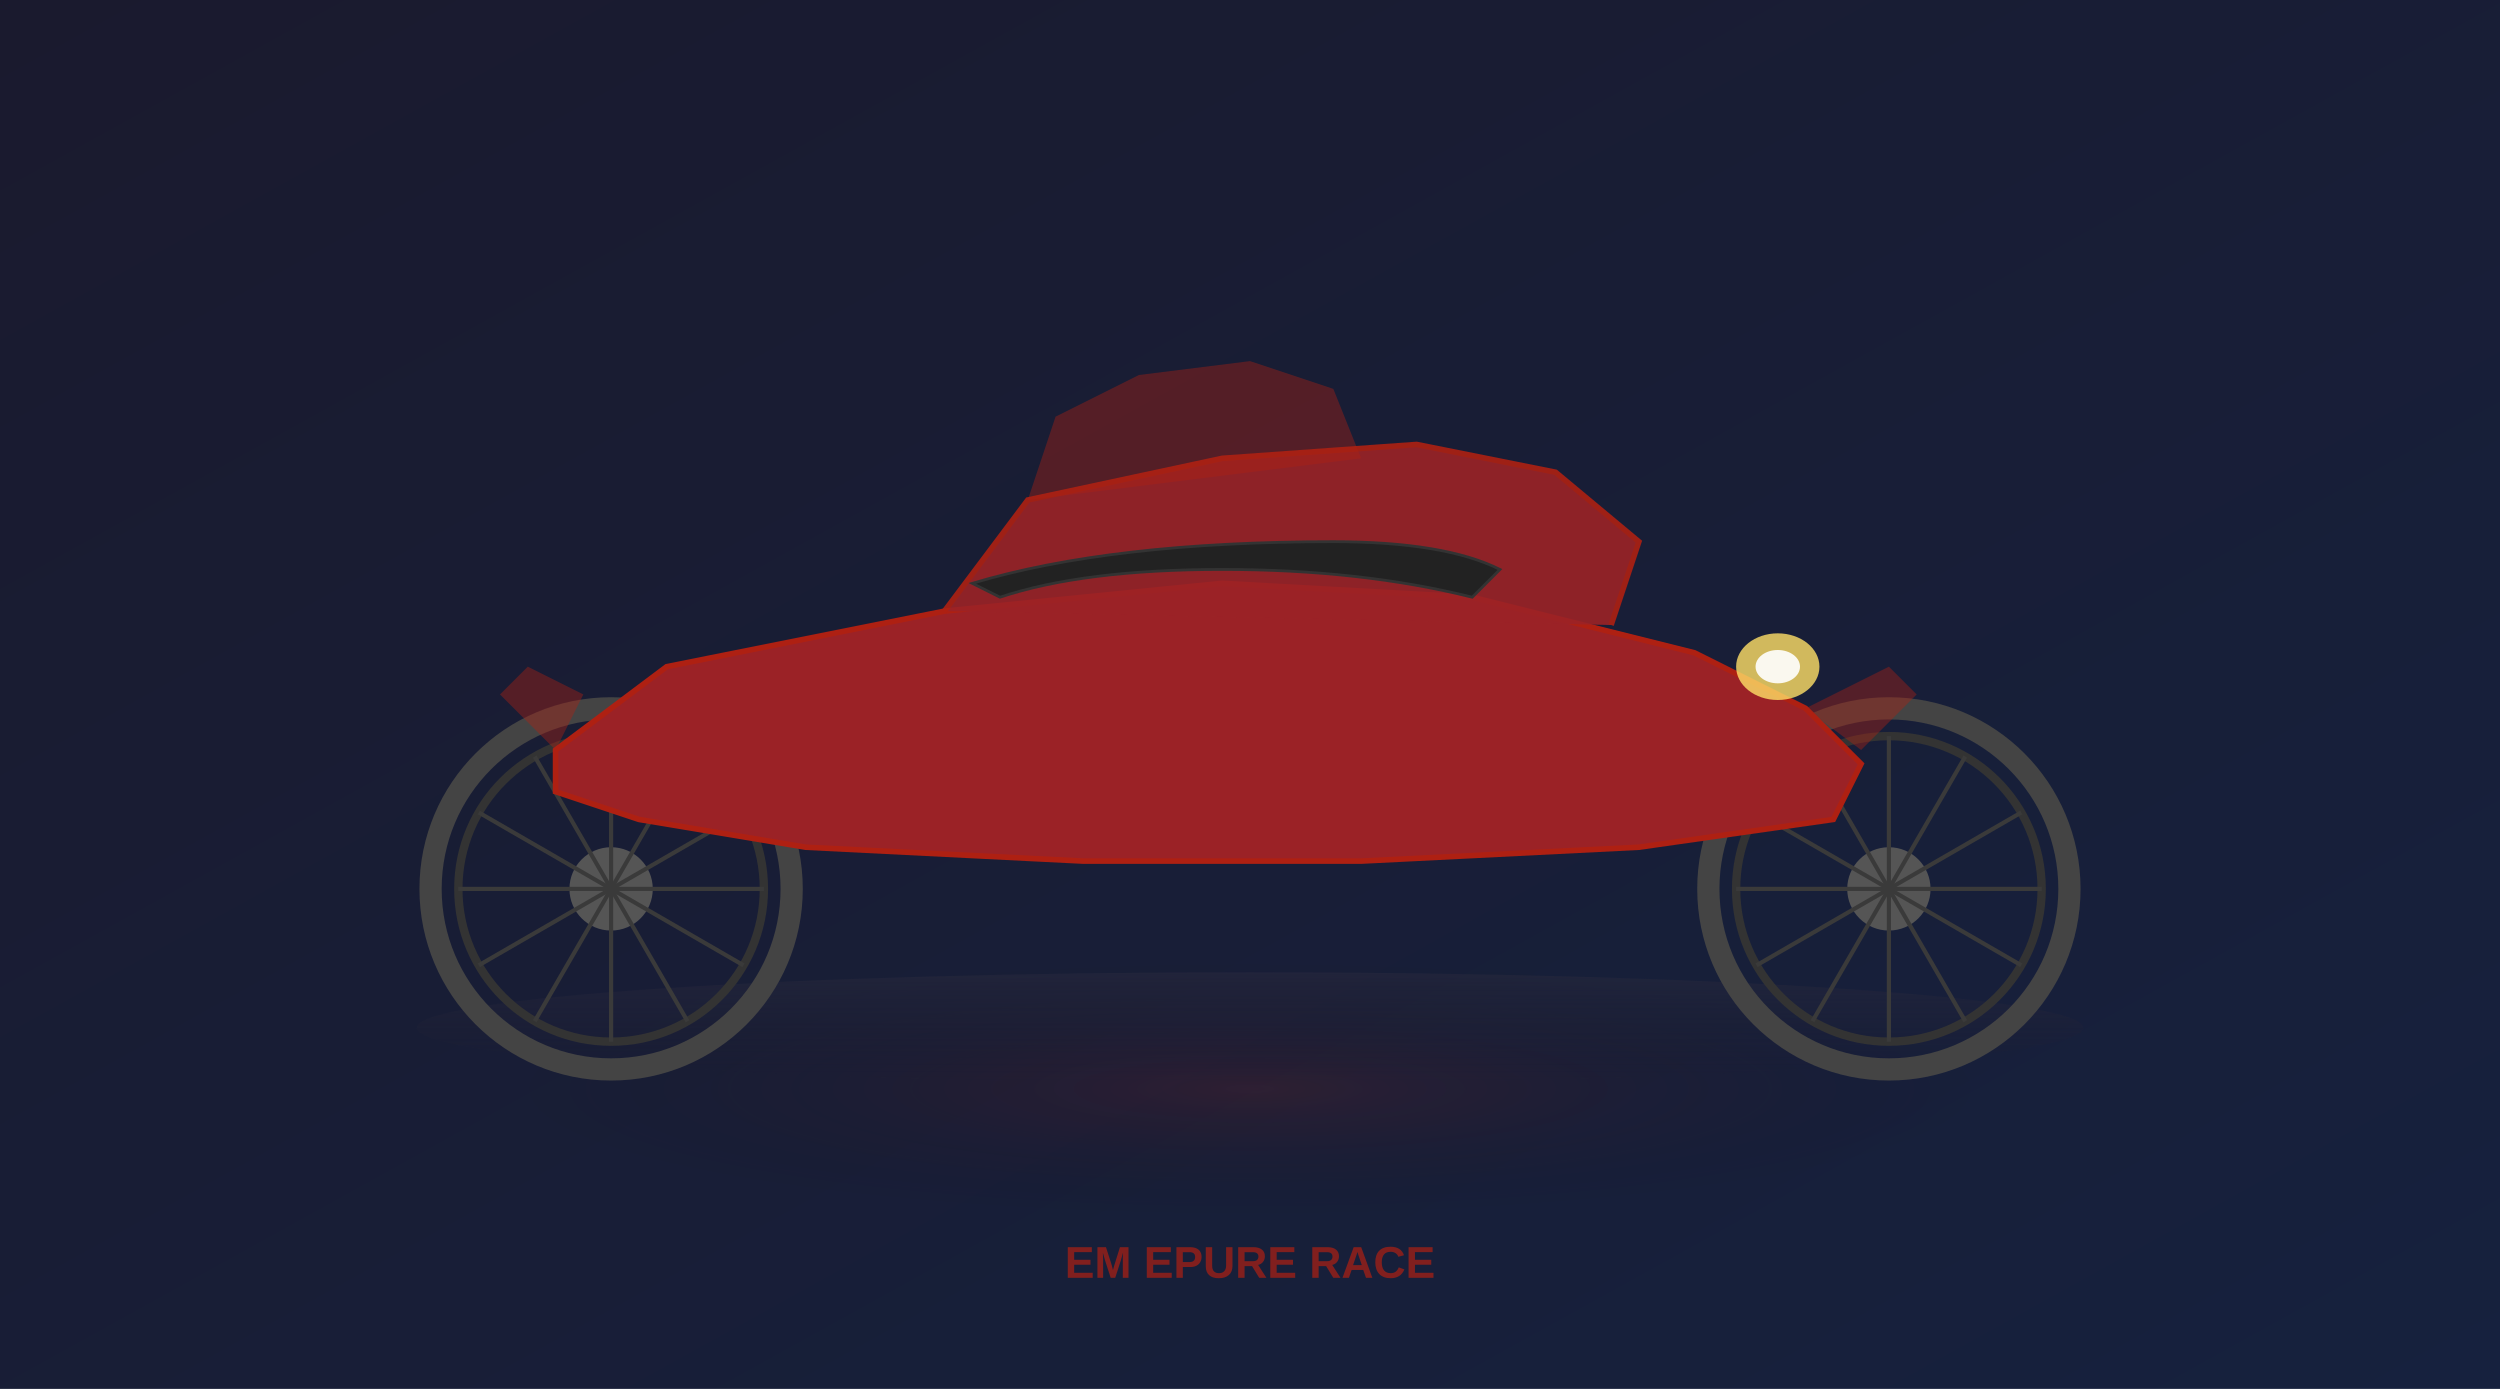
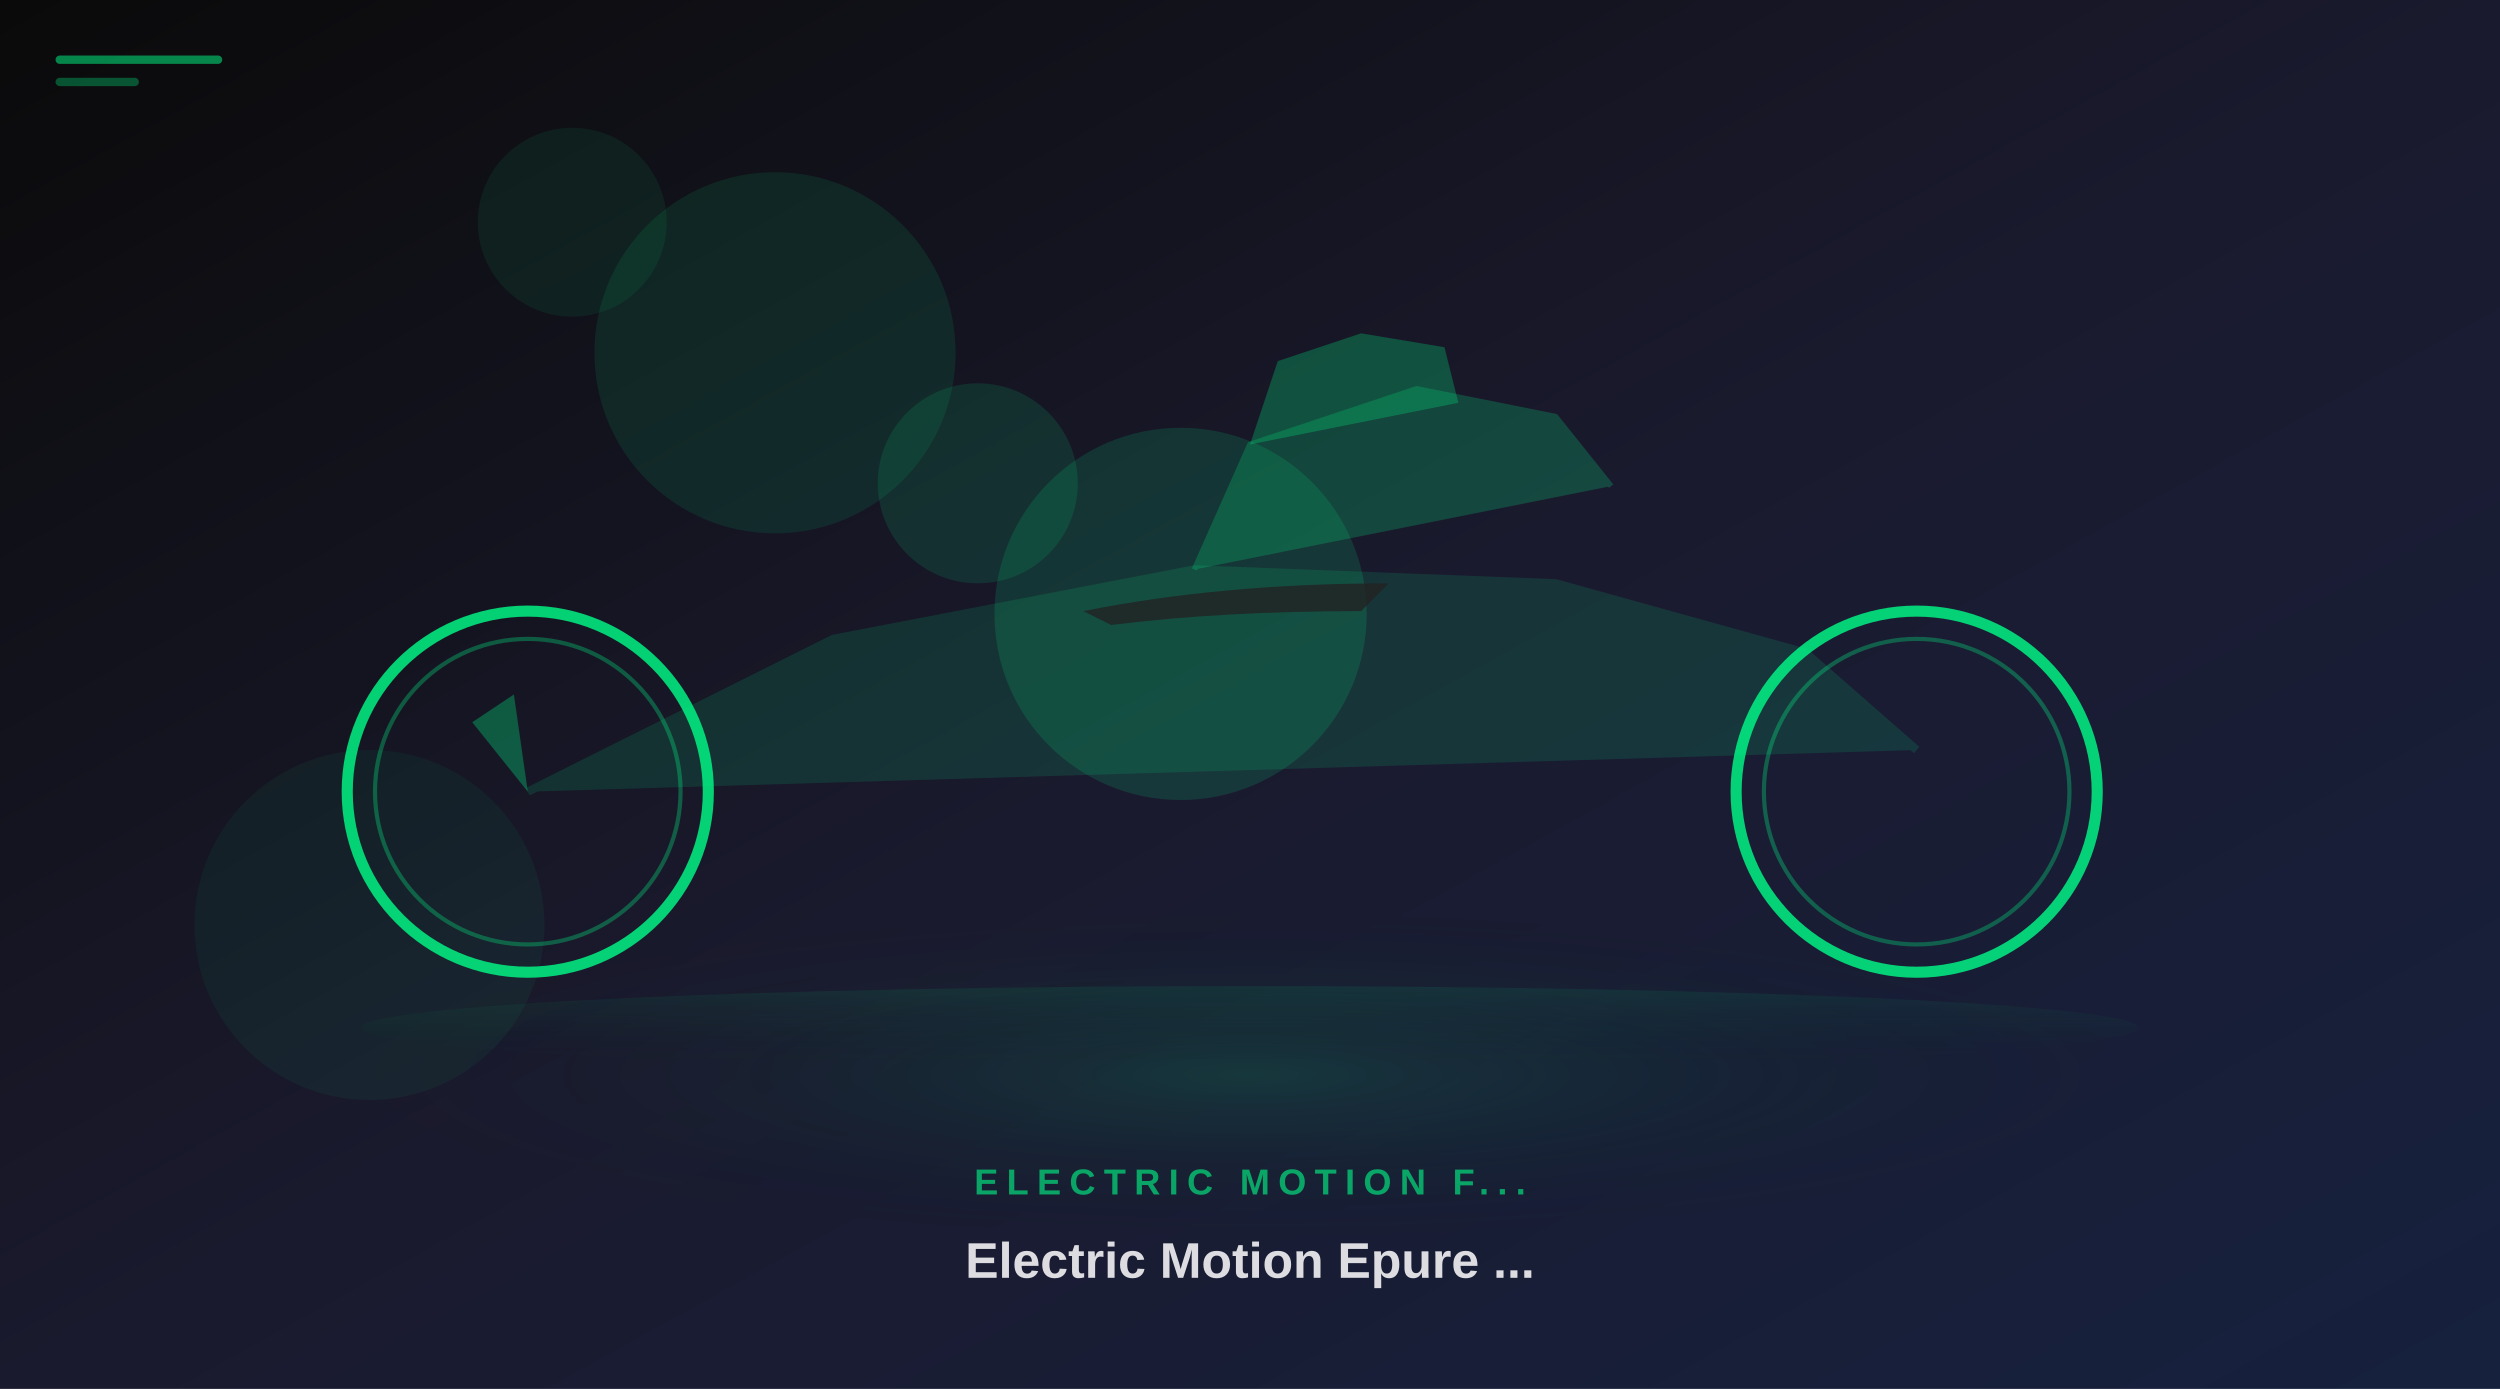
<svg xmlns="http://www.w3.org/2000/svg" viewBox="0 0 900 500">
  <defs>
-     <linearGradient id="bg" x1="0%" y1="0%" x2="100%" y2="100%">
-       <stop offset="0%" style="stop-color:#1a1a2e;stop-opacity:1" />
-       <stop offset="100%" style="stop-color:#16213e;stop-opacity:1" />
+     <linearGradient id="bg59" x1="0%" y1="0%" x2="100%" y2="100%">
+       <stop offset="0%" style="stop-color:#0a0a0a" />
+       <stop offset="50%" style="stop-color:#1a1a2e" />
+       <stop offset="100%" style="stop-color:#16213e" />
    </linearGradient>
-     <radialGradient id="glow" cx="50%" cy="60%" r="40%">
-       <stop offset="0%" style="stop-color:#ae2012;stop-opacity:0.15" />
+     <radialGradient id="glow59" cx="50%" cy="55%" r="45%">
+       <stop offset="0%" style="stop-color:#00ff88;stop-opacity:0.12" />
      <stop offset="100%" style="stop-color:transparent;stop-opacity:0" />
    </radialGradient>
-     <linearGradient id="floor" x1="0%" y1="0%" x2="0%" y2="100%">
-       <stop offset="0%" style="stop-color:#2a2a3e;stop-opacity:0.5" />
-       <stop offset="100%" style="stop-color:#1a1a2e;stop-opacity:0" />
+     <linearGradient id="floor59" x1="0%" y1="0%" x2="0%" y2="100%">
+       <stop offset="0%" style="stop-color:#00ff88;stop-opacity:0.08" />
+       <stop offset="100%" style="stop-color:#0a0a0a;stop-opacity:0" />
    </linearGradient>
  </defs>
-   <rect width="900" height="500" fill="url(#bg)" />
-   <ellipse cx="450" cy="380" rx="350" ry="60" fill="url(#glow)" />
-   <ellipse cx="450" cy="370" rx="300" ry="20" fill="url(#floor)" />
-   <circle cx="220" cy="320" r="65" fill="none" stroke="#444" stroke-width="8" />
-   <circle cx="220" cy="320" r="55" fill="none" stroke="#333" stroke-width="3" />
-   <circle cx="220" cy="320" r="15" fill="#555" />
-   <circle cx="680" cy="320" r="65" fill="none" stroke="#444" stroke-width="8" />
-   <circle cx="680" cy="320" r="55" fill="none" stroke="#333" stroke-width="3" />
-   <circle cx="680" cy="320" r="15" fill="#555" />
-   <line x1="275" y1="320" x2="165" y2="320" stroke="#3a3a3a" stroke-width="1.5" />
-   <line x1="267.631" y1="347.5" x2="172.369" y2="292.5" stroke="#3a3a3a" stroke-width="1.5" />
-   <line x1="247.5" y1="367.631" x2="192.5" y2="272.369" stroke="#3a3a3a" stroke-width="1.5" />
-   <line x1="220" y1="375" x2="220" y2="265" stroke="#3a3a3a" stroke-width="1.5" />
-   <line x1="192.5" y1="367.631" x2="247.5" y2="272.369" stroke="#3a3a3a" stroke-width="1.5" />
-   <line x1="172.369" y1="347.5" x2="267.631" y2="292.5" stroke="#3a3a3a" stroke-width="1.5" />
-   <line x1="735" y1="320" x2="625" y2="320" stroke="#3a3a3a" stroke-width="1.5" />
-   <line x1="727.631" y1="347.5" x2="632.369" y2="292.5" stroke="#3a3a3a" stroke-width="1.5" />
-   <line x1="707.5" y1="367.631" x2="652.5" y2="272.369" stroke="#3a3a3a" stroke-width="1.5" />
-   <line x1="680" y1="375" x2="680" y2="265" stroke="#3a3a3a" stroke-width="1.5" />
-   <line x1="652.5" y1="367.631" x2="707.5" y2="272.369" stroke="#3a3a3a" stroke-width="1.5" />
-   <line x1="632.369" y1="347.5" x2="727.631" y2="292.5" stroke="#3a3a3a" stroke-width="1.5" />
-   <path d="M200,270 L240,240 L340,220 L440,210 L530,215 L610,235 L650,255 L670,275 L660,295 L590,305 L490,310 L390,310 L290,305 L230,295 L200,285 Z" fill="#9b2226" stroke="#ae2012" stroke-width="2" />
-   <path d="M340,220 L370,180 L440,165 L510,160 L560,170 L590,195 L580,225" fill="#9b2226" stroke="#ae2012" stroke-width="2" opacity="0.9" />
-   <path d="M370,180 L380,150 L410,135 L450,130 L480,140 L490,165" fill="#ae2012" opacity="0.4" />
-   <path d="M200,270 L180,250 L190,240 L210,250" fill="#ae2012" opacity="0.4" />
-   <path d="M650,255 L680,240 L690,250 L670,270" fill="#ae2012" opacity="0.4" />
-   <path d="M350,210 Q400,195 480,195 Q520,195 540,205 L530,215 Q490,205 440,205 Q390,205 360,215 Z" fill="#222" stroke="#333" stroke-width="1" />
-   <ellipse cx="640" cy="240" rx="15" ry="12" fill="#FFE066" opacity="0.8" />
-   <ellipse cx="640" cy="240" rx="8" ry="6" fill="#FFF" opacity="0.9" />
-   <text x="450" y="460" text-anchor="middle" fill="#ae2012" font-family="Arial,sans-serif" font-size="16" font-weight="bold" opacity="0.7">EM EPURE RACE</text>
+   <rect width="900" height="500" fill="url(#bg59)" />
+   <ellipse cx="450" cy="380" rx="380" ry="70" fill="url(#glow59)" />
+   <ellipse cx="450" cy="370" rx="320" ry="15" fill="url(#floor59)" />
+   <circle cx="133" cy="333" r="63" fill="#00ff88" opacity="0.05" />
+   <circle cx="206" cy="80" r="34" fill="#00ff88" opacity="0.07" />
+   <circle cx="279" cy="127" r="65" fill="#00ff88" opacity="0.09" />
+   <circle cx="352" cy="174" r="36" fill="#00ff88" opacity="0.11" />
+   <circle cx="425" cy="221" r="67" fill="#00ff88" opacity="0.13" />
+   <circle cx="190" cy="285" r="65" fill="none" stroke="#00ff88" stroke-width="4" opacity="0.8" />
+   <circle cx="190" cy="285" r="55" fill="none" stroke="#00ff88" stroke-width="1.5" opacity="0.3" />
+   <circle cx="690" cy="285" r="65" fill="none" stroke="#00ff88" stroke-width="4" opacity="0.8" />
+   <circle cx="690" cy="285" r="55" fill="none" stroke="#00ff88" stroke-width="1.5" opacity="0.3" />
+   <path d="M190,285 L300,230 L430,205 L560,210 L650,235 L690,270" fill="#00ff88" opacity="0.12" stroke="#00ff88" stroke-width="3" />
+   <path d="M430,205 L450,160 L510,140 L560,150 L580,175" fill="#00ff88" opacity="0.2" stroke="#00ff88" stroke-width="2" />
+   <path d="M450,160 L460,130 L490,120 L520,125 L525,145" fill="#00ff88" opacity="0.25" />
+   <path d="M390,220 Q440,210 500,210 L490,220 Q440,220 400,225 Z" fill="#222" opacity="0.8" />
+   <path d="M190,285 L170,260 L185,250" fill="#00ff88" opacity="0.3" />
+   <text x="450" y="430" text-anchor="middle" fill="#00ff88" font-family="Arial,sans-serif" font-size="13" font-weight="bold" opacity="0.6" letter-spacing="3">ELECTRIC MOTION F...</text>
+   <text x="450" y="460" text-anchor="middle" fill="#fff" font-family="Arial,sans-serif" font-size="18" font-weight="bold" opacity="0.85">Electric Motion Epure ...</text>
+   <rect x="20" y="20" width="60" height="3" rx="1.5" fill="#00ff88" opacity="0.5" />
+   <rect x="20" y="28" width="30" height="3" rx="1.5" fill="#00ff88" opacity="0.3" />
</svg>
